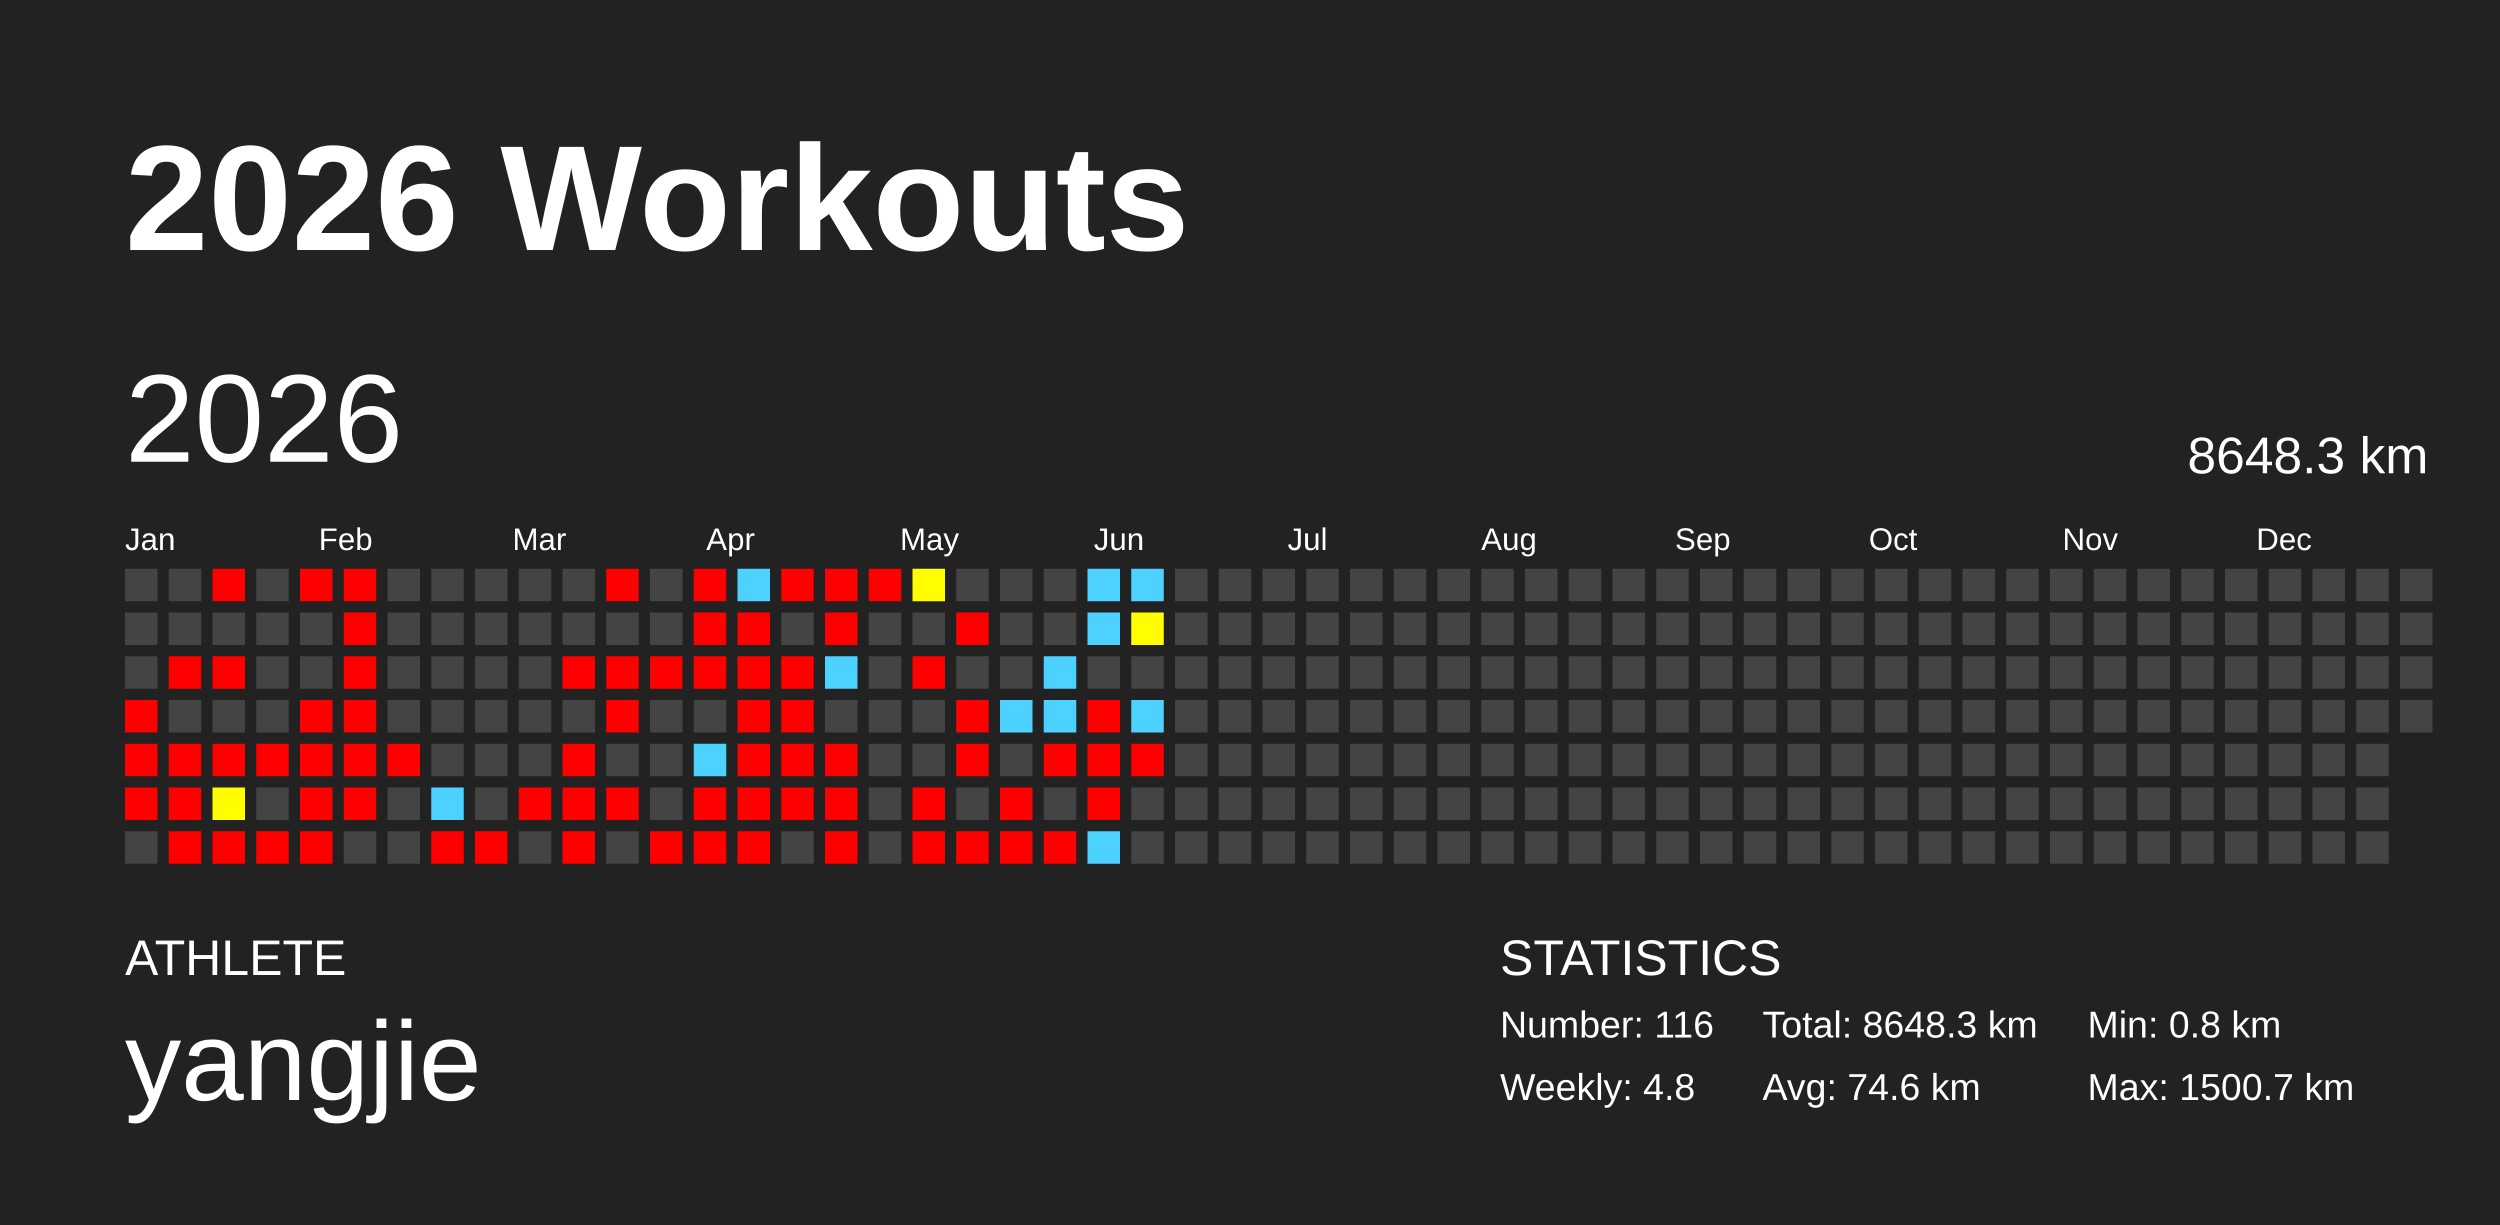
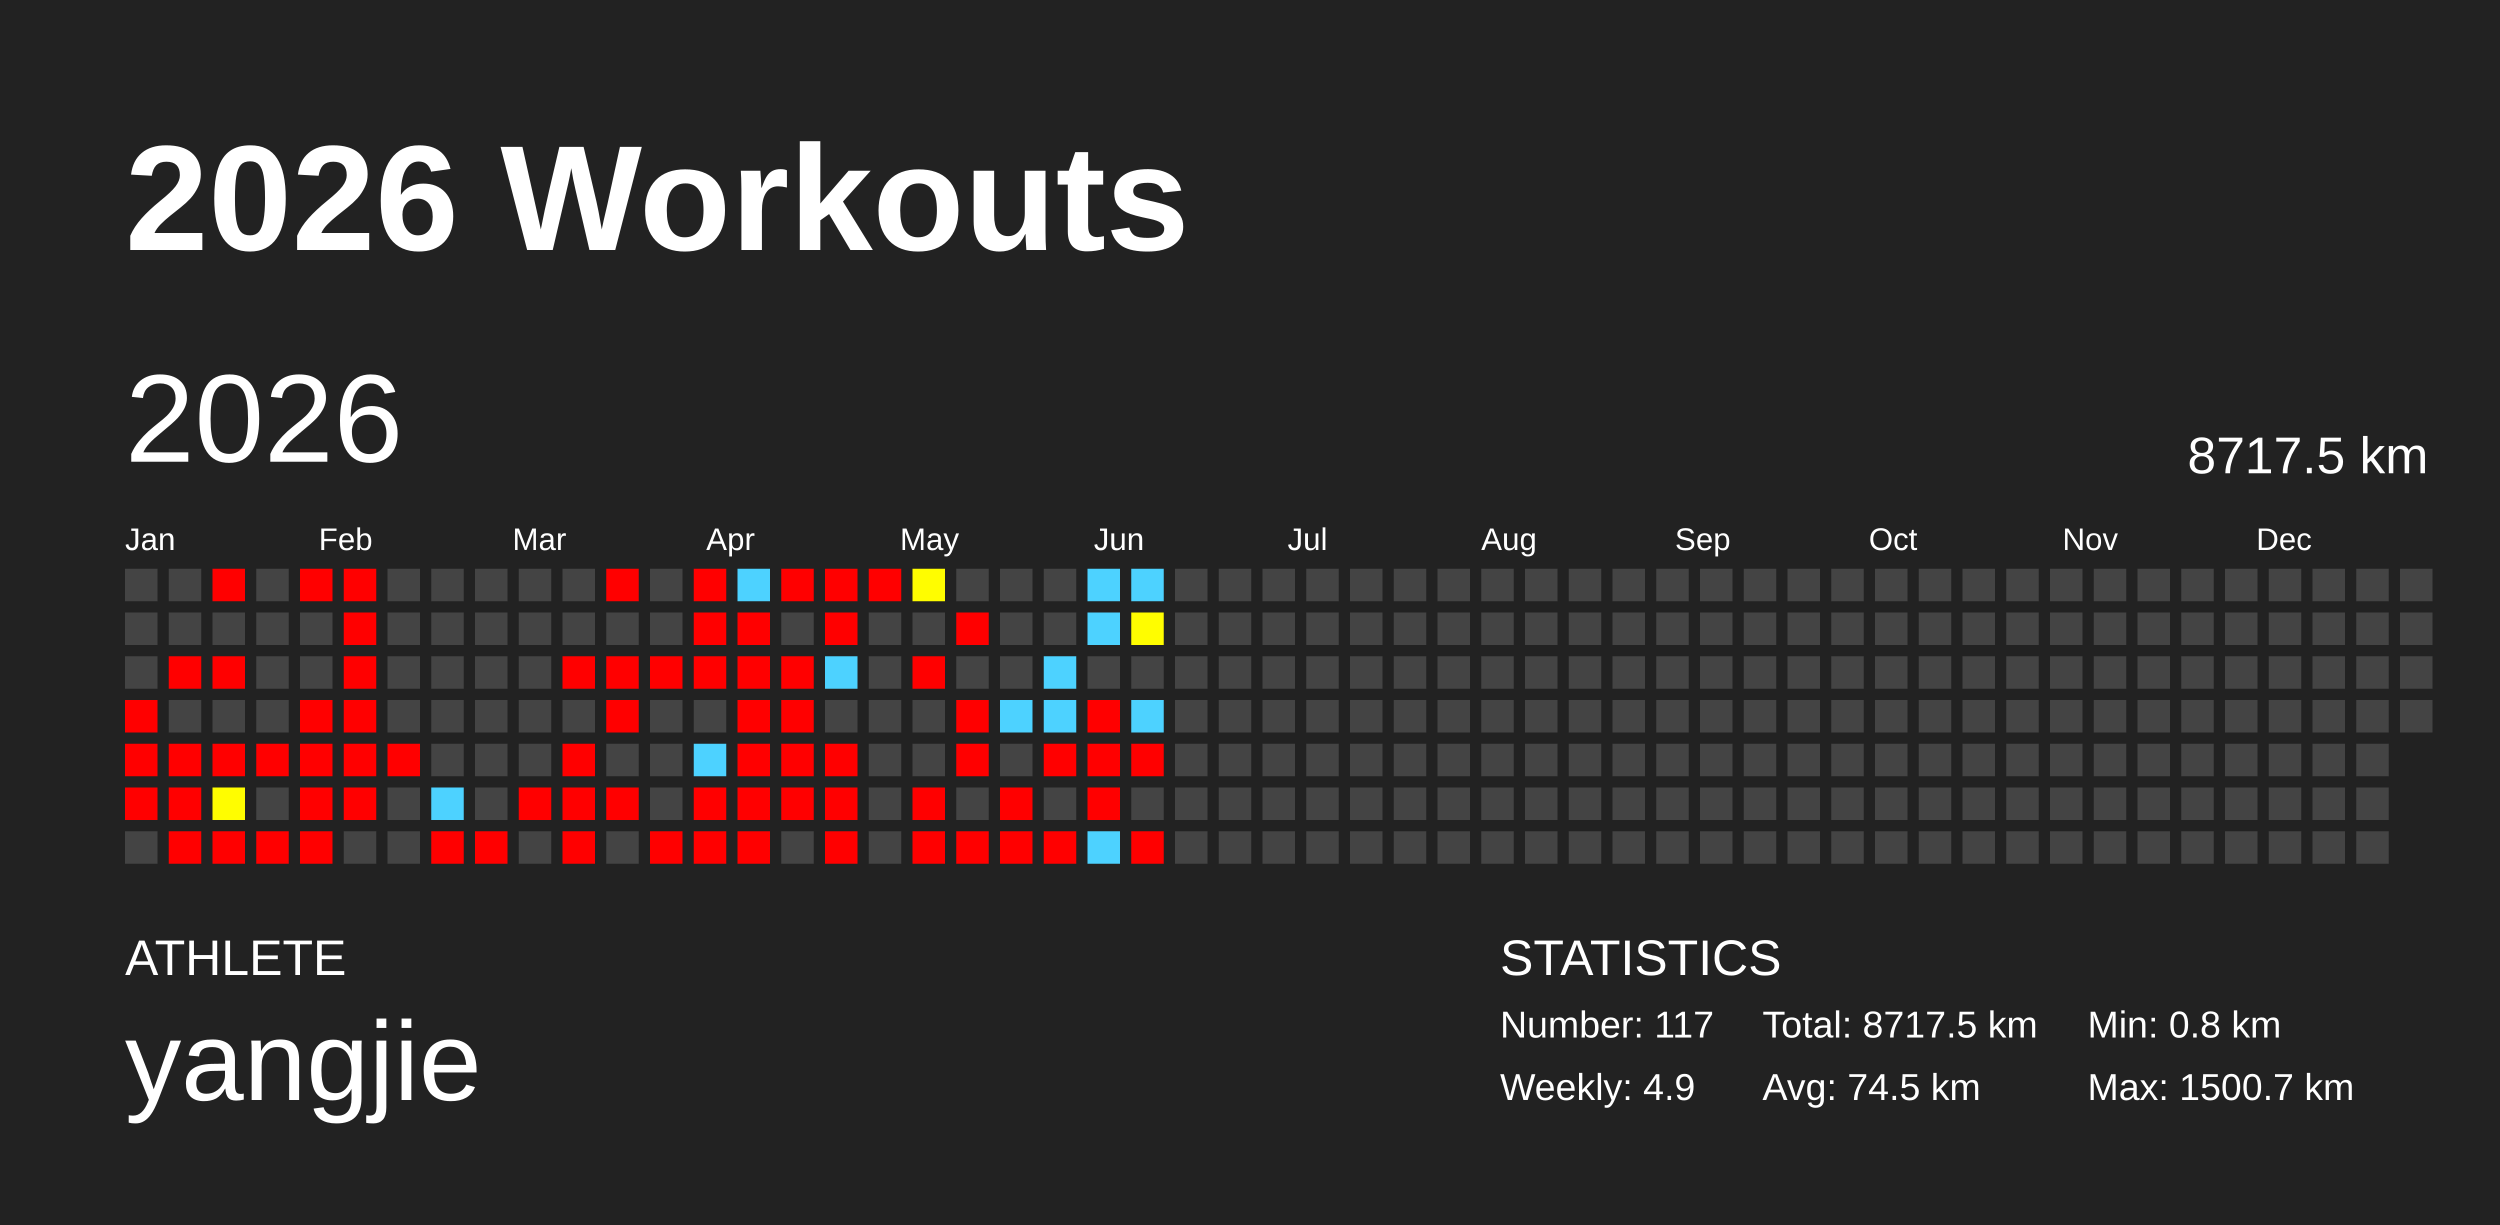
<svg xmlns="http://www.w3.org/2000/svg" baseProfile="full" height="98mm" version="1.1" viewBox="0,0,200,98" width="200mm">
  <defs />
  <rect fill="#222222" height="98" width="200" x="0" y="0" />
  <text fill="#FFFFFF" style="font-size:12px; font-family:Arial; font-weight:bold;" x="10" y="20">2026 Workouts</text>
  <text fill="#FFFFFF" style="font-size:4px; font-family:Arial" x="10" y="78">ATHLETE</text>
  <text fill="#FFFFFF" style="font-size:9px; font-family:Arial" x="10" y="88">yangjie</text>
  <text fill="#FFFFFF" style="font-size:4px; font-family:Arial" x="120" y="78">STATISTICS</text>
-   <text fill="#FFFFFF" style="font-size:3px; font-family:Arial" x="120" y="83">Number: 116</text>
-   <text fill="#FFFFFF" style="font-size:3px; font-family:Arial" x="120" y="88">Weekly: 4.8</text>
-   <text fill="#FFFFFF" style="font-size:3px; font-family:Arial" x="141" y="83">Total: 8648.3 km</text>
-   <text fill="#FFFFFF" style="font-size:3px; font-family:Arial" x="141" y="88">Avg: 74.6 km</text>
+   <text fill="#FFFFFF" style="font-size:3px; font-family:Arial" x="120" y="83">Number: 117</text>
+   <text fill="#FFFFFF" style="font-size:3px; font-family:Arial" x="120" y="88">Weekly: 4.9</text>
+   <text fill="#FFFFFF" style="font-size:3px; font-family:Arial" x="141" y="83">Total: 8717.5 km</text>
+   <text fill="#FFFFFF" style="font-size:3px; font-family:Arial" x="141" y="88">Avg: 74.5 km</text>
  <text fill="#FFFFFF" style="font-size:3px; font-family:Arial" x="167" y="83">Min: 0.8 km</text>
  <text fill="#FFFFFF" style="font-size:3px; font-family:Arial" x="167" y="88">Max: 1500.7 km</text>
  <text dominant-baseline="hanging" fill="#FFFFFF" style="font-size:10.0px; font-family:Arial;" x="10" y="30">2026</text>
-   <text dominant-baseline="hanging" fill="#FFFFFF" style="font-size:4.125px; font-family:Arial;" x="175" y="35">8648.3 km</text>
+   <text dominant-baseline="hanging" fill="#FFFFFF" style="font-size:4.125px; font-family:Arial;" x="175" y="35">8717.5 km</text>
  <text fill="#FFFFFF" style="font-size:2.5px; font-family:Arial" x="10.0" y="44">Jan</text>
  <text fill="#FFFFFF" style="font-size:2.5px; font-family:Arial" x="25.5" y="44">Feb</text>
  <text fill="#FFFFFF" style="font-size:2.5px; font-family:Arial" x="41.0" y="44">Mar</text>
  <text fill="#FFFFFF" style="font-size:2.5px; font-family:Arial" x="56.5" y="44">Apr</text>
  <text fill="#FFFFFF" style="font-size:2.5px; font-family:Arial" x="72.0" y="44">May</text>
  <text fill="#FFFFFF" style="font-size:2.5px; font-family:Arial" x="87.5" y="44">Jun</text>
  <text fill="#FFFFFF" style="font-size:2.5px; font-family:Arial" x="103.0" y="44">Jul</text>
  <text fill="#FFFFFF" style="font-size:2.5px; font-family:Arial" x="118.5" y="44">Aug</text>
  <text fill="#FFFFFF" style="font-size:2.5px; font-family:Arial" x="134.0" y="44">Sep</text>
  <text fill="#FFFFFF" style="font-size:2.5px; font-family:Arial" x="149.5" y="44">Oct</text>
  <text fill="#FFFFFF" style="font-size:2.5px; font-family:Arial" x="165.0" y="44">Nov</text>
  <text fill="#FFFFFF" style="font-size:2.5px; font-family:Arial" x="180.5" y="44">Dec</text>
  <rect fill="#444444" height="2.6" width="2.6" x="10.0" y="45.5" />
  <rect fill="#444444" height="2.6" width="2.6" x="10.0" y="49.0" />
  <rect fill="#444444" height="2.6" width="2.6" x="10.0" y="52.5" />
  <rect fill="red" height="2.6" width="2.6" x="10.0" y="56.0" />
  <rect fill="red" height="2.6" width="2.6" x="10.0" y="59.5" />
  <rect fill="red" height="2.6" width="2.6" x="10.0" y="63.0" />
  <rect fill="#444444" height="2.6" width="2.6" x="10.0" y="66.5" />
  <rect fill="#444444" height="2.6" width="2.6" x="13.5" y="45.5" />
  <rect fill="#444444" height="2.6" width="2.6" x="13.5" y="49.0" />
  <rect fill="red" height="2.6" width="2.6" x="13.5" y="52.5" />
  <rect fill="#444444" height="2.6" width="2.6" x="13.5" y="56.0" />
  <rect fill="red" height="2.6" width="2.6" x="13.5" y="59.5" />
  <rect fill="red" height="2.6" width="2.6" x="13.5" y="63.0" />
  <rect fill="red" height="2.6" width="2.6" x="13.5" y="66.5" />
  <rect fill="red" height="2.6" width="2.6" x="17.0" y="45.5" />
  <rect fill="#444444" height="2.6" width="2.6" x="17.0" y="49.0" />
  <rect fill="red" height="2.6" width="2.6" x="17.0" y="52.5" />
  <rect fill="#444444" height="2.6" width="2.6" x="17.0" y="56.0" />
  <rect fill="red" height="2.6" width="2.6" x="17.0" y="59.5" />
  <rect fill="#fffd00" height="2.6" width="2.6" x="17.0" y="63.0" />
  <rect fill="red" height="2.6" width="2.6" x="17.0" y="66.5" />
  <rect fill="#444444" height="2.6" width="2.6" x="20.5" y="45.5" />
  <rect fill="#444444" height="2.6" width="2.6" x="20.5" y="49.0" />
  <rect fill="#444444" height="2.6" width="2.6" x="20.5" y="52.5" />
  <rect fill="#444444" height="2.6" width="2.6" x="20.5" y="56.0" />
  <rect fill="red" height="2.6" width="2.6" x="20.5" y="59.5" />
  <rect fill="#444444" height="2.6" width="2.6" x="20.5" y="63.0" />
  <rect fill="red" height="2.6" width="2.6" x="20.5" y="66.5" />
  <rect fill="red" height="2.6" width="2.6" x="24.0" y="45.5" />
  <rect fill="#444444" height="2.6" width="2.6" x="24.0" y="49.0" />
  <rect fill="#444444" height="2.6" width="2.6" x="24.0" y="52.5" />
  <rect fill="red" height="2.6" width="2.6" x="24.0" y="56.0" />
  <rect fill="red" height="2.6" width="2.6" x="24.0" y="59.5" />
  <rect fill="red" height="2.6" width="2.6" x="24.0" y="63.0" />
  <rect fill="red" height="2.6" width="2.6" x="24.0" y="66.5" />
  <rect fill="red" height="2.6" width="2.6" x="27.5" y="45.5" />
  <rect fill="red" height="2.6" width="2.6" x="27.5" y="49.0" />
  <rect fill="red" height="2.6" width="2.6" x="27.5" y="52.5" />
  <rect fill="red" height="2.6" width="2.6" x="27.5" y="56.0" />
  <rect fill="red" height="2.6" width="2.6" x="27.5" y="59.5" />
  <rect fill="red" height="2.6" width="2.6" x="27.5" y="63.0" />
  <rect fill="#444444" height="2.6" width="2.6" x="27.5" y="66.5" />
  <rect fill="#444444" height="2.6" width="2.6" x="31.0" y="45.5" />
  <rect fill="#444444" height="2.6" width="2.6" x="31.0" y="49.0" />
  <rect fill="#444444" height="2.6" width="2.6" x="31.0" y="52.5" />
  <rect fill="#444444" height="2.6" width="2.6" x="31.0" y="56.0" />
  <rect fill="red" height="2.6" width="2.6" x="31.0" y="59.5" />
  <rect fill="#444444" height="2.6" width="2.6" x="31.0" y="63.0" />
  <rect fill="#444444" height="2.6" width="2.6" x="31.0" y="66.5" />
  <rect fill="#444444" height="2.6" width="2.6" x="34.5" y="45.5" />
  <rect fill="#444444" height="2.6" width="2.6" x="34.5" y="49.0" />
  <rect fill="#444444" height="2.6" width="2.6" x="34.5" y="52.5" />
  <rect fill="#444444" height="2.6" width="2.6" x="34.5" y="56.0" />
  <rect fill="#444444" height="2.6" width="2.6" x="34.5" y="59.5" />
  <rect fill="#4dd2ff" height="2.6" width="2.6" x="34.5" y="63.0" />
  <rect fill="red" height="2.6" width="2.6" x="34.5" y="66.5" />
  <rect fill="#444444" height="2.6" width="2.6" x="38.0" y="45.5" />
  <rect fill="#444444" height="2.6" width="2.6" x="38.0" y="49.0" />
  <rect fill="#444444" height="2.6" width="2.6" x="38.0" y="52.5" />
  <rect fill="#444444" height="2.6" width="2.6" x="38.0" y="56.0" />
  <rect fill="#444444" height="2.6" width="2.6" x="38.0" y="59.5" />
  <rect fill="#444444" height="2.6" width="2.6" x="38.0" y="63.0" />
  <rect fill="red" height="2.6" width="2.6" x="38.0" y="66.5" />
  <rect fill="#444444" height="2.6" width="2.6" x="41.5" y="45.5" />
  <rect fill="#444444" height="2.6" width="2.6" x="41.5" y="49.0" />
  <rect fill="#444444" height="2.6" width="2.6" x="41.5" y="52.5" />
  <rect fill="#444444" height="2.6" width="2.6" x="41.5" y="56.0" />
  <rect fill="#444444" height="2.6" width="2.6" x="41.5" y="59.5" />
  <rect fill="red" height="2.6" width="2.6" x="41.5" y="63.0" />
  <rect fill="#444444" height="2.6" width="2.6" x="41.5" y="66.5" />
  <rect fill="#444444" height="2.6" width="2.6" x="45.0" y="45.5" />
  <rect fill="#444444" height="2.6" width="2.6" x="45.0" y="49.0" />
  <rect fill="red" height="2.6" width="2.6" x="45.0" y="52.5" />
  <rect fill="#444444" height="2.6" width="2.6" x="45.0" y="56.0" />
  <rect fill="red" height="2.6" width="2.6" x="45.0" y="59.5" />
  <rect fill="red" height="2.6" width="2.6" x="45.0" y="63.0" />
  <rect fill="red" height="2.6" width="2.6" x="45.0" y="66.5" />
  <rect fill="red" height="2.6" width="2.6" x="48.5" y="45.5" />
  <rect fill="#444444" height="2.6" width="2.6" x="48.5" y="49.0" />
  <rect fill="red" height="2.6" width="2.6" x="48.5" y="52.5" />
  <rect fill="red" height="2.6" width="2.6" x="48.5" y="56.0" />
  <rect fill="#444444" height="2.6" width="2.6" x="48.5" y="59.5" />
  <rect fill="red" height="2.6" width="2.6" x="48.5" y="63.0" />
  <rect fill="#444444" height="2.6" width="2.6" x="48.5" y="66.5" />
  <rect fill="#444444" height="2.6" width="2.6" x="52.0" y="45.5" />
  <rect fill="#444444" height="2.6" width="2.6" x="52.0" y="49.0" />
  <rect fill="red" height="2.6" width="2.6" x="52.0" y="52.5" />
  <rect fill="#444444" height="2.6" width="2.6" x="52.0" y="56.0" />
  <rect fill="#444444" height="2.6" width="2.6" x="52.0" y="59.5" />
  <rect fill="#444444" height="2.6" width="2.6" x="52.0" y="63.0" />
  <rect fill="red" height="2.6" width="2.6" x="52.0" y="66.5" />
  <rect fill="red" height="2.6" width="2.6" x="55.5" y="45.5" />
  <rect fill="red" height="2.6" width="2.6" x="55.5" y="49.0" />
  <rect fill="red" height="2.6" width="2.6" x="55.5" y="52.5" />
  <rect fill="#444444" height="2.6" width="2.6" x="55.5" y="56.0" />
  <rect fill="#4dd2ff" height="2.6" width="2.6" x="55.5" y="59.5" />
  <rect fill="red" height="2.6" width="2.6" x="55.5" y="63.0" />
  <rect fill="red" height="2.6" width="2.6" x="55.5" y="66.5" />
  <rect fill="#4dd2ff" height="2.6" width="2.6" x="59.0" y="45.5" />
  <rect fill="red" height="2.6" width="2.6" x="59.0" y="49.0" />
  <rect fill="red" height="2.6" width="2.6" x="59.0" y="52.5" />
  <rect fill="red" height="2.6" width="2.6" x="59.0" y="56.0" />
  <rect fill="red" height="2.6" width="2.6" x="59.0" y="59.5" />
  <rect fill="red" height="2.6" width="2.6" x="59.0" y="63.0" />
  <rect fill="red" height="2.6" width="2.6" x="59.0" y="66.5" />
  <rect fill="red" height="2.6" width="2.6" x="62.5" y="45.5" />
  <rect fill="#444444" height="2.6" width="2.6" x="62.5" y="49.0" />
  <rect fill="red" height="2.6" width="2.6" x="62.5" y="52.5" />
  <rect fill="red" height="2.6" width="2.6" x="62.5" y="56.0" />
  <rect fill="red" height="2.6" width="2.6" x="62.5" y="59.5" />
  <rect fill="red" height="2.6" width="2.6" x="62.5" y="63.0" />
  <rect fill="#444444" height="2.6" width="2.6" x="62.5" y="66.5" />
  <rect fill="red" height="2.6" width="2.6" x="66.0" y="45.5" />
  <rect fill="red" height="2.6" width="2.6" x="66.0" y="49.0" />
  <rect fill="#4dd2ff" height="2.6" width="2.6" x="66.0" y="52.5" />
  <rect fill="#444444" height="2.6" width="2.6" x="66.0" y="56.0" />
  <rect fill="red" height="2.6" width="2.6" x="66.0" y="59.5" />
  <rect fill="red" height="2.6" width="2.6" x="66.0" y="63.0" />
  <rect fill="red" height="2.6" width="2.6" x="66.0" y="66.5" />
  <rect fill="red" height="2.6" width="2.6" x="69.5" y="45.5" />
  <rect fill="#444444" height="2.6" width="2.6" x="69.5" y="49.0" />
  <rect fill="#444444" height="2.6" width="2.6" x="69.5" y="52.5" />
  <rect fill="#444444" height="2.6" width="2.6" x="69.5" y="56.0" />
  <rect fill="#444444" height="2.6" width="2.6" x="69.5" y="59.5" />
  <rect fill="#444444" height="2.6" width="2.6" x="69.5" y="63.0" />
  <rect fill="#444444" height="2.6" width="2.6" x="69.5" y="66.5" />
  <rect fill="#fffd00" height="2.6" width="2.6" x="73.0" y="45.5" />
  <rect fill="#444444" height="2.6" width="2.6" x="73.0" y="49.0" />
  <rect fill="red" height="2.6" width="2.6" x="73.0" y="52.5" />
  <rect fill="#444444" height="2.6" width="2.6" x="73.0" y="56.0" />
  <rect fill="#444444" height="2.6" width="2.6" x="73.0" y="59.5" />
  <rect fill="red" height="2.6" width="2.6" x="73.0" y="63.0" />
  <rect fill="red" height="2.6" width="2.6" x="73.0" y="66.5" />
  <rect fill="#444444" height="2.6" width="2.6" x="76.5" y="45.5" />
  <rect fill="red" height="2.6" width="2.6" x="76.5" y="49.0" />
  <rect fill="#444444" height="2.6" width="2.6" x="76.5" y="52.5" />
  <rect fill="red" height="2.6" width="2.6" x="76.5" y="56.0" />
  <rect fill="red" height="2.6" width="2.6" x="76.5" y="59.5" />
  <rect fill="#444444" height="2.6" width="2.6" x="76.5" y="63.0" />
  <rect fill="red" height="2.6" width="2.6" x="76.5" y="66.5" />
  <rect fill="#444444" height="2.6" width="2.6" x="80.0" y="45.5" />
  <rect fill="#444444" height="2.6" width="2.6" x="80.0" y="49.0" />
  <rect fill="#444444" height="2.6" width="2.6" x="80.0" y="52.5" />
  <rect fill="#4dd2ff" height="2.6" width="2.6" x="80.0" y="56.0" />
  <rect fill="#444444" height="2.6" width="2.6" x="80.0" y="59.5" />
  <rect fill="red" height="2.6" width="2.6" x="80.0" y="63.0" />
  <rect fill="red" height="2.6" width="2.6" x="80.0" y="66.5" />
  <rect fill="#444444" height="2.6" width="2.6" x="83.5" y="45.5" />
  <rect fill="#444444" height="2.6" width="2.6" x="83.5" y="49.0" />
  <rect fill="#4dd2ff" height="2.6" width="2.6" x="83.5" y="52.5" />
  <rect fill="#4dd2ff" height="2.6" width="2.6" x="83.5" y="56.0" />
  <rect fill="red" height="2.6" width="2.6" x="83.5" y="59.5" />
  <rect fill="#444444" height="2.6" width="2.6" x="83.5" y="63.0" />
  <rect fill="red" height="2.6" width="2.6" x="83.5" y="66.5" />
  <rect fill="#4dd2ff" height="2.6" width="2.6" x="87.0" y="45.5" />
  <rect fill="#4dd2ff" height="2.6" width="2.6" x="87.0" y="49.0" />
  <rect fill="#444444" height="2.6" width="2.6" x="87.0" y="52.5" />
  <rect fill="red" height="2.6" width="2.6" x="87.0" y="56.0" />
  <rect fill="red" height="2.6" width="2.6" x="87.0" y="59.5" />
  <rect fill="red" height="2.6" width="2.6" x="87.0" y="63.0" />
  <rect fill="#4dd2ff" height="2.6" width="2.6" x="87.0" y="66.5" />
  <rect fill="#4dd2ff" height="2.6" width="2.6" x="90.5" y="45.5" />
  <rect fill="#fffd00" height="2.6" width="2.6" x="90.5" y="49.0" />
  <rect fill="#444444" height="2.6" width="2.6" x="90.5" y="52.5" />
  <rect fill="#4dd2ff" height="2.6" width="2.6" x="90.5" y="56.0" />
  <rect fill="red" height="2.6" width="2.6" x="90.5" y="59.5" />
  <rect fill="#444444" height="2.6" width="2.6" x="90.5" y="63.0" />
-   <rect fill="#444444" height="2.6" width="2.6" x="90.5" y="66.5" />
+   <rect fill="red" height="2.6" width="2.6" x="90.5" y="66.5" />
  <rect fill="#444444" height="2.6" width="2.6" x="94.0" y="45.5" />
  <rect fill="#444444" height="2.6" width="2.6" x="94.0" y="49.0" />
  <rect fill="#444444" height="2.6" width="2.6" x="94.0" y="52.5" />
  <rect fill="#444444" height="2.6" width="2.6" x="94.0" y="56.0" />
  <rect fill="#444444" height="2.6" width="2.6" x="94.0" y="59.5" />
  <rect fill="#444444" height="2.6" width="2.6" x="94.0" y="63.0" />
  <rect fill="#444444" height="2.6" width="2.6" x="94.0" y="66.5" />
  <rect fill="#444444" height="2.6" width="2.6" x="97.5" y="45.5" />
  <rect fill="#444444" height="2.6" width="2.6" x="97.5" y="49.0" />
  <rect fill="#444444" height="2.6" width="2.6" x="97.5" y="52.5" />
  <rect fill="#444444" height="2.6" width="2.6" x="97.5" y="56.0" />
  <rect fill="#444444" height="2.6" width="2.6" x="97.5" y="59.5" />
  <rect fill="#444444" height="2.6" width="2.6" x="97.5" y="63.0" />
  <rect fill="#444444" height="2.6" width="2.6" x="97.5" y="66.5" />
  <rect fill="#444444" height="2.6" width="2.6" x="101.0" y="45.5" />
  <rect fill="#444444" height="2.6" width="2.6" x="101.0" y="49.0" />
  <rect fill="#444444" height="2.6" width="2.6" x="101.0" y="52.5" />
  <rect fill="#444444" height="2.6" width="2.6" x="101.0" y="56.0" />
  <rect fill="#444444" height="2.6" width="2.6" x="101.0" y="59.5" />
  <rect fill="#444444" height="2.6" width="2.6" x="101.0" y="63.0" />
  <rect fill="#444444" height="2.6" width="2.6" x="101.0" y="66.5" />
  <rect fill="#444444" height="2.6" width="2.6" x="104.5" y="45.5" />
  <rect fill="#444444" height="2.6" width="2.6" x="104.5" y="49.0" />
  <rect fill="#444444" height="2.6" width="2.6" x="104.5" y="52.5" />
  <rect fill="#444444" height="2.6" width="2.6" x="104.5" y="56.0" />
  <rect fill="#444444" height="2.6" width="2.6" x="104.5" y="59.5" />
  <rect fill="#444444" height="2.6" width="2.6" x="104.5" y="63.0" />
  <rect fill="#444444" height="2.6" width="2.6" x="104.5" y="66.5" />
  <rect fill="#444444" height="2.6" width="2.6" x="108.0" y="45.5" />
  <rect fill="#444444" height="2.6" width="2.6" x="108.0" y="49.0" />
  <rect fill="#444444" height="2.6" width="2.6" x="108.0" y="52.5" />
  <rect fill="#444444" height="2.6" width="2.6" x="108.0" y="56.0" />
  <rect fill="#444444" height="2.6" width="2.6" x="108.0" y="59.5" />
  <rect fill="#444444" height="2.6" width="2.6" x="108.0" y="63.0" />
  <rect fill="#444444" height="2.6" width="2.6" x="108.0" y="66.5" />
  <rect fill="#444444" height="2.6" width="2.6" x="111.5" y="45.5" />
  <rect fill="#444444" height="2.6" width="2.6" x="111.5" y="49.0" />
  <rect fill="#444444" height="2.6" width="2.6" x="111.5" y="52.5" />
  <rect fill="#444444" height="2.6" width="2.6" x="111.5" y="56.0" />
  <rect fill="#444444" height="2.6" width="2.6" x="111.5" y="59.5" />
  <rect fill="#444444" height="2.6" width="2.6" x="111.5" y="63.0" />
  <rect fill="#444444" height="2.6" width="2.6" x="111.5" y="66.5" />
  <rect fill="#444444" height="2.6" width="2.6" x="115.0" y="45.5" />
  <rect fill="#444444" height="2.6" width="2.6" x="115.0" y="49.0" />
  <rect fill="#444444" height="2.6" width="2.6" x="115.0" y="52.5" />
  <rect fill="#444444" height="2.6" width="2.6" x="115.0" y="56.0" />
  <rect fill="#444444" height="2.6" width="2.6" x="115.0" y="59.5" />
  <rect fill="#444444" height="2.6" width="2.6" x="115.0" y="63.0" />
  <rect fill="#444444" height="2.6" width="2.6" x="115.0" y="66.5" />
  <rect fill="#444444" height="2.6" width="2.6" x="118.5" y="45.5" />
  <rect fill="#444444" height="2.6" width="2.6" x="118.5" y="49.0" />
  <rect fill="#444444" height="2.6" width="2.6" x="118.5" y="52.5" />
  <rect fill="#444444" height="2.6" width="2.6" x="118.5" y="56.0" />
  <rect fill="#444444" height="2.6" width="2.6" x="118.5" y="59.5" />
  <rect fill="#444444" height="2.6" width="2.6" x="118.5" y="63.0" />
  <rect fill="#444444" height="2.6" width="2.6" x="118.5" y="66.5" />
  <rect fill="#444444" height="2.6" width="2.6" x="122.0" y="45.5" />
  <rect fill="#444444" height="2.6" width="2.6" x="122.0" y="49.0" />
  <rect fill="#444444" height="2.6" width="2.6" x="122.0" y="52.5" />
  <rect fill="#444444" height="2.6" width="2.6" x="122.0" y="56.0" />
  <rect fill="#444444" height="2.6" width="2.6" x="122.0" y="59.5" />
  <rect fill="#444444" height="2.6" width="2.6" x="122.0" y="63.0" />
  <rect fill="#444444" height="2.6" width="2.6" x="122.0" y="66.5" />
  <rect fill="#444444" height="2.6" width="2.6" x="125.5" y="45.5" />
  <rect fill="#444444" height="2.6" width="2.6" x="125.5" y="49.0" />
  <rect fill="#444444" height="2.6" width="2.6" x="125.5" y="52.5" />
  <rect fill="#444444" height="2.6" width="2.6" x="125.5" y="56.0" />
  <rect fill="#444444" height="2.6" width="2.6" x="125.5" y="59.5" />
  <rect fill="#444444" height="2.6" width="2.6" x="125.5" y="63.0" />
  <rect fill="#444444" height="2.6" width="2.6" x="125.5" y="66.5" />
  <rect fill="#444444" height="2.6" width="2.6" x="129.0" y="45.5" />
  <rect fill="#444444" height="2.6" width="2.6" x="129.0" y="49.0" />
  <rect fill="#444444" height="2.6" width="2.6" x="129.0" y="52.5" />
  <rect fill="#444444" height="2.6" width="2.6" x="129.0" y="56.0" />
  <rect fill="#444444" height="2.6" width="2.6" x="129.0" y="59.5" />
  <rect fill="#444444" height="2.6" width="2.6" x="129.0" y="63.0" />
  <rect fill="#444444" height="2.6" width="2.6" x="129.0" y="66.5" />
  <rect fill="#444444" height="2.6" width="2.6" x="132.5" y="45.5" />
  <rect fill="#444444" height="2.6" width="2.6" x="132.5" y="49.0" />
  <rect fill="#444444" height="2.6" width="2.6" x="132.5" y="52.5" />
  <rect fill="#444444" height="2.6" width="2.6" x="132.5" y="56.0" />
  <rect fill="#444444" height="2.6" width="2.6" x="132.5" y="59.5" />
  <rect fill="#444444" height="2.6" width="2.6" x="132.5" y="63.0" />
  <rect fill="#444444" height="2.6" width="2.6" x="132.5" y="66.5" />
  <rect fill="#444444" height="2.6" width="2.6" x="136.0" y="45.5" />
  <rect fill="#444444" height="2.6" width="2.6" x="136.0" y="49.0" />
  <rect fill="#444444" height="2.6" width="2.6" x="136.0" y="52.5" />
  <rect fill="#444444" height="2.6" width="2.6" x="136.0" y="56.0" />
  <rect fill="#444444" height="2.6" width="2.6" x="136.0" y="59.5" />
  <rect fill="#444444" height="2.6" width="2.6" x="136.0" y="63.0" />
  <rect fill="#444444" height="2.6" width="2.6" x="136.0" y="66.5" />
  <rect fill="#444444" height="2.6" width="2.6" x="139.5" y="45.5" />
  <rect fill="#444444" height="2.6" width="2.6" x="139.5" y="49.0" />
  <rect fill="#444444" height="2.6" width="2.6" x="139.5" y="52.5" />
  <rect fill="#444444" height="2.6" width="2.6" x="139.5" y="56.0" />
  <rect fill="#444444" height="2.6" width="2.6" x="139.5" y="59.5" />
  <rect fill="#444444" height="2.6" width="2.6" x="139.5" y="63.0" />
  <rect fill="#444444" height="2.6" width="2.6" x="139.5" y="66.5" />
  <rect fill="#444444" height="2.6" width="2.6" x="143.0" y="45.5" />
  <rect fill="#444444" height="2.6" width="2.6" x="143.0" y="49.0" />
  <rect fill="#444444" height="2.6" width="2.6" x="143.0" y="52.5" />
  <rect fill="#444444" height="2.6" width="2.6" x="143.0" y="56.0" />
  <rect fill="#444444" height="2.6" width="2.6" x="143.0" y="59.5" />
  <rect fill="#444444" height="2.6" width="2.6" x="143.0" y="63.0" />
  <rect fill="#444444" height="2.6" width="2.6" x="143.0" y="66.5" />
  <rect fill="#444444" height="2.6" width="2.6" x="146.5" y="45.5" />
  <rect fill="#444444" height="2.6" width="2.6" x="146.5" y="49.0" />
  <rect fill="#444444" height="2.6" width="2.6" x="146.5" y="52.5" />
  <rect fill="#444444" height="2.6" width="2.6" x="146.5" y="56.0" />
  <rect fill="#444444" height="2.6" width="2.6" x="146.5" y="59.5" />
  <rect fill="#444444" height="2.6" width="2.6" x="146.5" y="63.0" />
  <rect fill="#444444" height="2.6" width="2.6" x="146.5" y="66.5" />
  <rect fill="#444444" height="2.6" width="2.6" x="150.0" y="45.5" />
  <rect fill="#444444" height="2.6" width="2.6" x="150.0" y="49.0" />
  <rect fill="#444444" height="2.6" width="2.6" x="150.0" y="52.5" />
  <rect fill="#444444" height="2.6" width="2.6" x="150.0" y="56.0" />
  <rect fill="#444444" height="2.6" width="2.6" x="150.0" y="59.5" />
  <rect fill="#444444" height="2.6" width="2.6" x="150.0" y="63.0" />
  <rect fill="#444444" height="2.6" width="2.6" x="150.0" y="66.5" />
  <rect fill="#444444" height="2.6" width="2.6" x="153.5" y="45.5" />
  <rect fill="#444444" height="2.6" width="2.6" x="153.5" y="49.0" />
  <rect fill="#444444" height="2.6" width="2.6" x="153.5" y="52.5" />
  <rect fill="#444444" height="2.6" width="2.6" x="153.5" y="56.0" />
  <rect fill="#444444" height="2.6" width="2.6" x="153.5" y="59.5" />
  <rect fill="#444444" height="2.6" width="2.6" x="153.5" y="63.0" />
  <rect fill="#444444" height="2.6" width="2.6" x="153.5" y="66.5" />
  <rect fill="#444444" height="2.6" width="2.6" x="157.0" y="45.5" />
  <rect fill="#444444" height="2.6" width="2.6" x="157.0" y="49.0" />
  <rect fill="#444444" height="2.6" width="2.6" x="157.0" y="52.5" />
  <rect fill="#444444" height="2.6" width="2.6" x="157.0" y="56.0" />
  <rect fill="#444444" height="2.6" width="2.6" x="157.0" y="59.5" />
  <rect fill="#444444" height="2.6" width="2.6" x="157.0" y="63.0" />
  <rect fill="#444444" height="2.6" width="2.6" x="157.0" y="66.5" />
  <rect fill="#444444" height="2.6" width="2.6" x="160.5" y="45.5" />
  <rect fill="#444444" height="2.6" width="2.6" x="160.5" y="49.0" />
  <rect fill="#444444" height="2.6" width="2.6" x="160.5" y="52.5" />
  <rect fill="#444444" height="2.6" width="2.6" x="160.5" y="56.0" />
  <rect fill="#444444" height="2.6" width="2.6" x="160.5" y="59.5" />
  <rect fill="#444444" height="2.6" width="2.6" x="160.5" y="63.0" />
  <rect fill="#444444" height="2.6" width="2.6" x="160.5" y="66.5" />
  <rect fill="#444444" height="2.6" width="2.6" x="164.0" y="45.5" />
  <rect fill="#444444" height="2.6" width="2.6" x="164.0" y="49.0" />
  <rect fill="#444444" height="2.6" width="2.6" x="164.0" y="52.5" />
  <rect fill="#444444" height="2.6" width="2.6" x="164.0" y="56.0" />
  <rect fill="#444444" height="2.6" width="2.6" x="164.0" y="59.5" />
  <rect fill="#444444" height="2.6" width="2.6" x="164.0" y="63.0" />
  <rect fill="#444444" height="2.6" width="2.6" x="164.0" y="66.5" />
  <rect fill="#444444" height="2.6" width="2.6" x="167.5" y="45.5" />
  <rect fill="#444444" height="2.6" width="2.6" x="167.5" y="49.0" />
  <rect fill="#444444" height="2.6" width="2.6" x="167.5" y="52.5" />
  <rect fill="#444444" height="2.6" width="2.6" x="167.5" y="56.0" />
  <rect fill="#444444" height="2.6" width="2.6" x="167.5" y="59.5" />
  <rect fill="#444444" height="2.6" width="2.6" x="167.5" y="63.0" />
  <rect fill="#444444" height="2.6" width="2.6" x="167.5" y="66.5" />
  <rect fill="#444444" height="2.6" width="2.6" x="171.0" y="45.5" />
  <rect fill="#444444" height="2.6" width="2.6" x="171.0" y="49.0" />
  <rect fill="#444444" height="2.6" width="2.6" x="171.0" y="52.5" />
  <rect fill="#444444" height="2.6" width="2.6" x="171.0" y="56.0" />
  <rect fill="#444444" height="2.6" width="2.6" x="171.0" y="59.5" />
  <rect fill="#444444" height="2.6" width="2.6" x="171.0" y="63.0" />
  <rect fill="#444444" height="2.6" width="2.6" x="171.0" y="66.5" />
  <rect fill="#444444" height="2.6" width="2.6" x="174.5" y="45.5" />
  <rect fill="#444444" height="2.6" width="2.6" x="174.5" y="49.0" />
  <rect fill="#444444" height="2.6" width="2.6" x="174.5" y="52.5" />
  <rect fill="#444444" height="2.6" width="2.6" x="174.5" y="56.0" />
  <rect fill="#444444" height="2.6" width="2.6" x="174.5" y="59.5" />
  <rect fill="#444444" height="2.6" width="2.6" x="174.5" y="63.0" />
  <rect fill="#444444" height="2.6" width="2.6" x="174.5" y="66.5" />
  <rect fill="#444444" height="2.6" width="2.6" x="178.0" y="45.5" />
  <rect fill="#444444" height="2.6" width="2.6" x="178.0" y="49.0" />
  <rect fill="#444444" height="2.6" width="2.6" x="178.0" y="52.5" />
  <rect fill="#444444" height="2.6" width="2.6" x="178.0" y="56.0" />
  <rect fill="#444444" height="2.6" width="2.6" x="178.0" y="59.5" />
  <rect fill="#444444" height="2.6" width="2.6" x="178.0" y="63.0" />
  <rect fill="#444444" height="2.6" width="2.6" x="178.0" y="66.5" />
  <rect fill="#444444" height="2.6" width="2.6" x="181.5" y="45.5" />
  <rect fill="#444444" height="2.6" width="2.6" x="181.5" y="49.0" />
  <rect fill="#444444" height="2.6" width="2.6" x="181.5" y="52.5" />
  <rect fill="#444444" height="2.6" width="2.6" x="181.5" y="56.0" />
  <rect fill="#444444" height="2.6" width="2.6" x="181.5" y="59.5" />
  <rect fill="#444444" height="2.6" width="2.6" x="181.5" y="63.0" />
  <rect fill="#444444" height="2.6" width="2.6" x="181.5" y="66.5" />
  <rect fill="#444444" height="2.6" width="2.6" x="185.0" y="45.5" />
  <rect fill="#444444" height="2.6" width="2.6" x="185.0" y="49.0" />
  <rect fill="#444444" height="2.6" width="2.6" x="185.0" y="52.5" />
  <rect fill="#444444" height="2.6" width="2.6" x="185.0" y="56.0" />
  <rect fill="#444444" height="2.6" width="2.6" x="185.0" y="59.5" />
  <rect fill="#444444" height="2.6" width="2.6" x="185.0" y="63.0" />
  <rect fill="#444444" height="2.6" width="2.6" x="185.0" y="66.5" />
  <rect fill="#444444" height="2.6" width="2.6" x="188.5" y="45.5" />
  <rect fill="#444444" height="2.6" width="2.6" x="188.5" y="49.0" />
  <rect fill="#444444" height="2.6" width="2.6" x="188.5" y="52.5" />
  <rect fill="#444444" height="2.6" width="2.6" x="188.5" y="56.0" />
  <rect fill="#444444" height="2.6" width="2.6" x="188.5" y="59.5" />
  <rect fill="#444444" height="2.6" width="2.6" x="188.5" y="63.0" />
  <rect fill="#444444" height="2.6" width="2.6" x="188.5" y="66.5" />
  <rect fill="#444444" height="2.6" width="2.6" x="192.0" y="45.5" />
  <rect fill="#444444" height="2.6" width="2.6" x="192.0" y="49.0" />
  <rect fill="#444444" height="2.6" width="2.6" x="192.0" y="52.5" />
  <rect fill="#444444" height="2.6" width="2.6" x="192.0" y="56.0" />
</svg>
